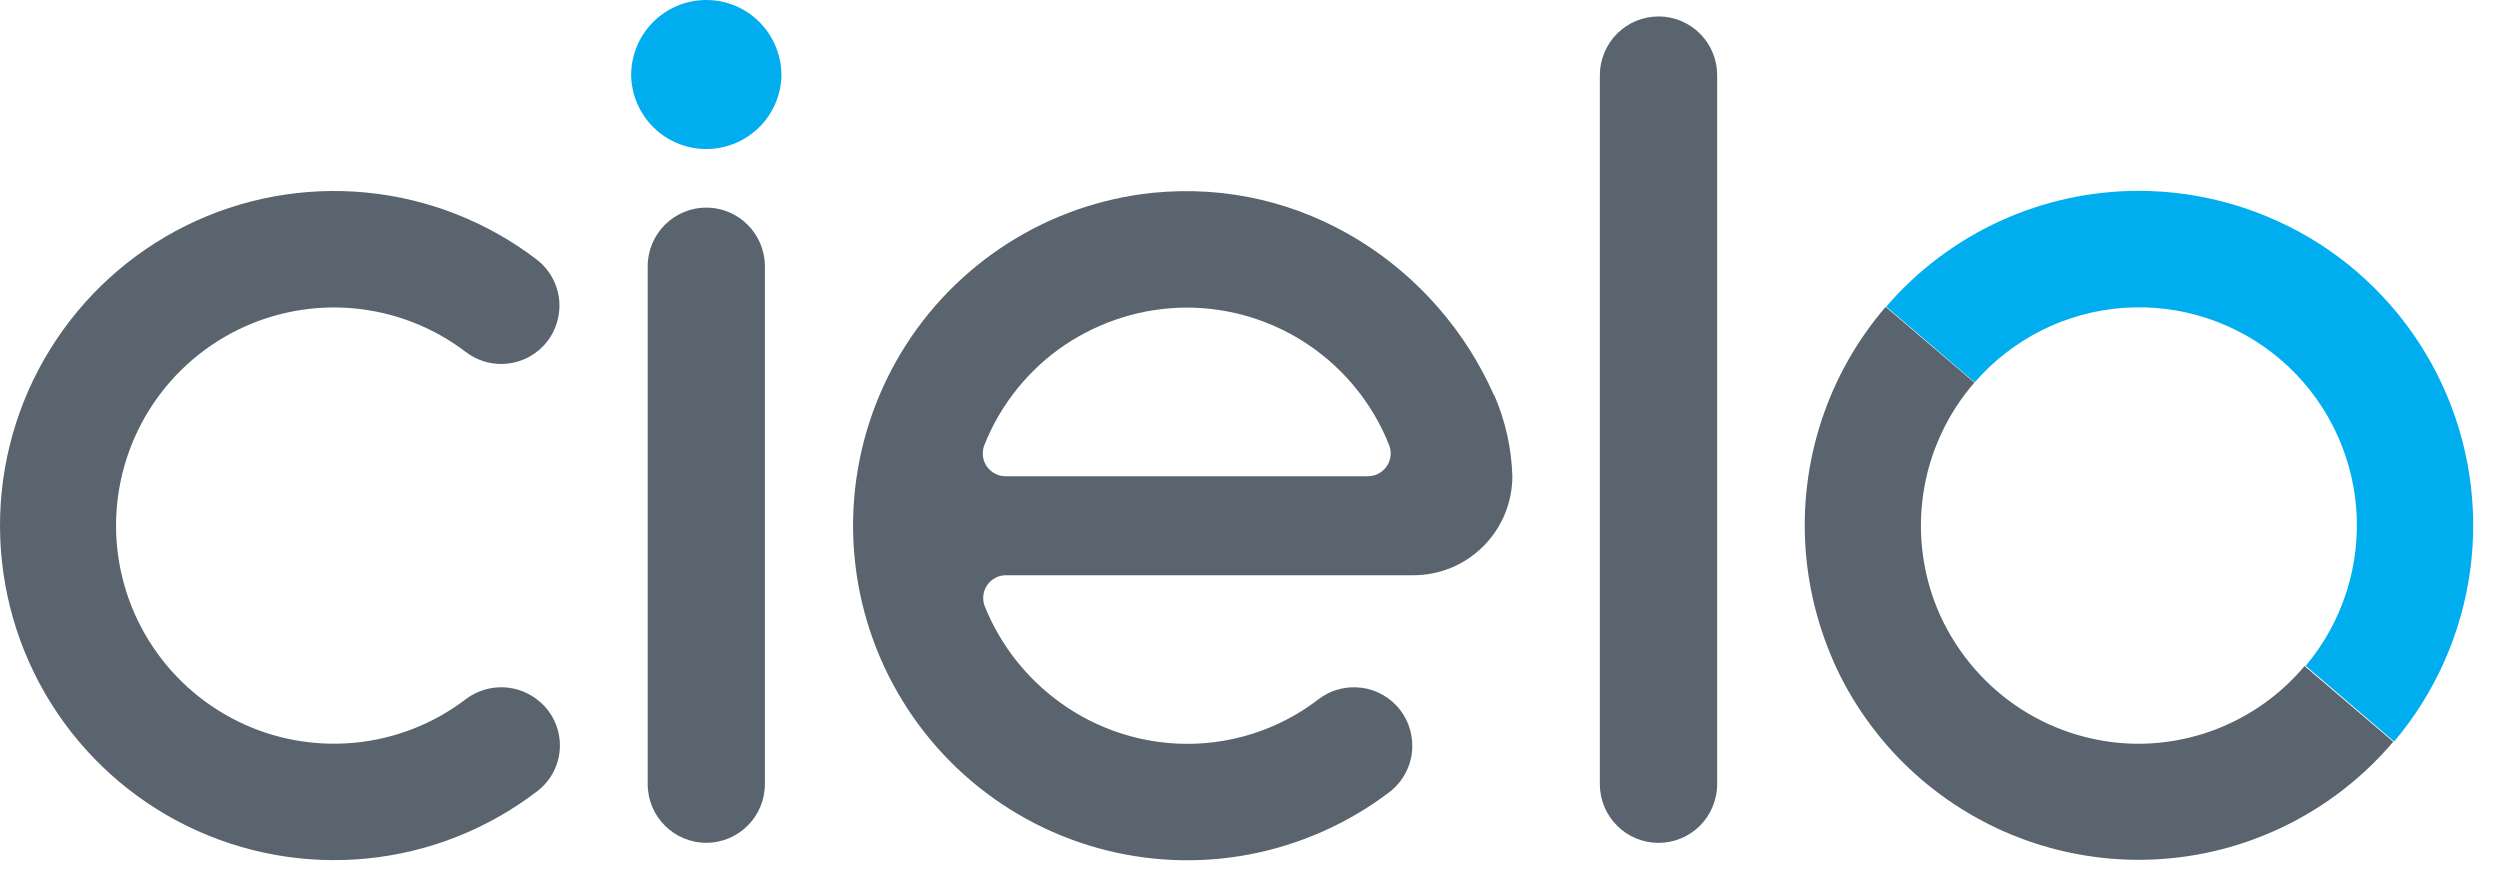
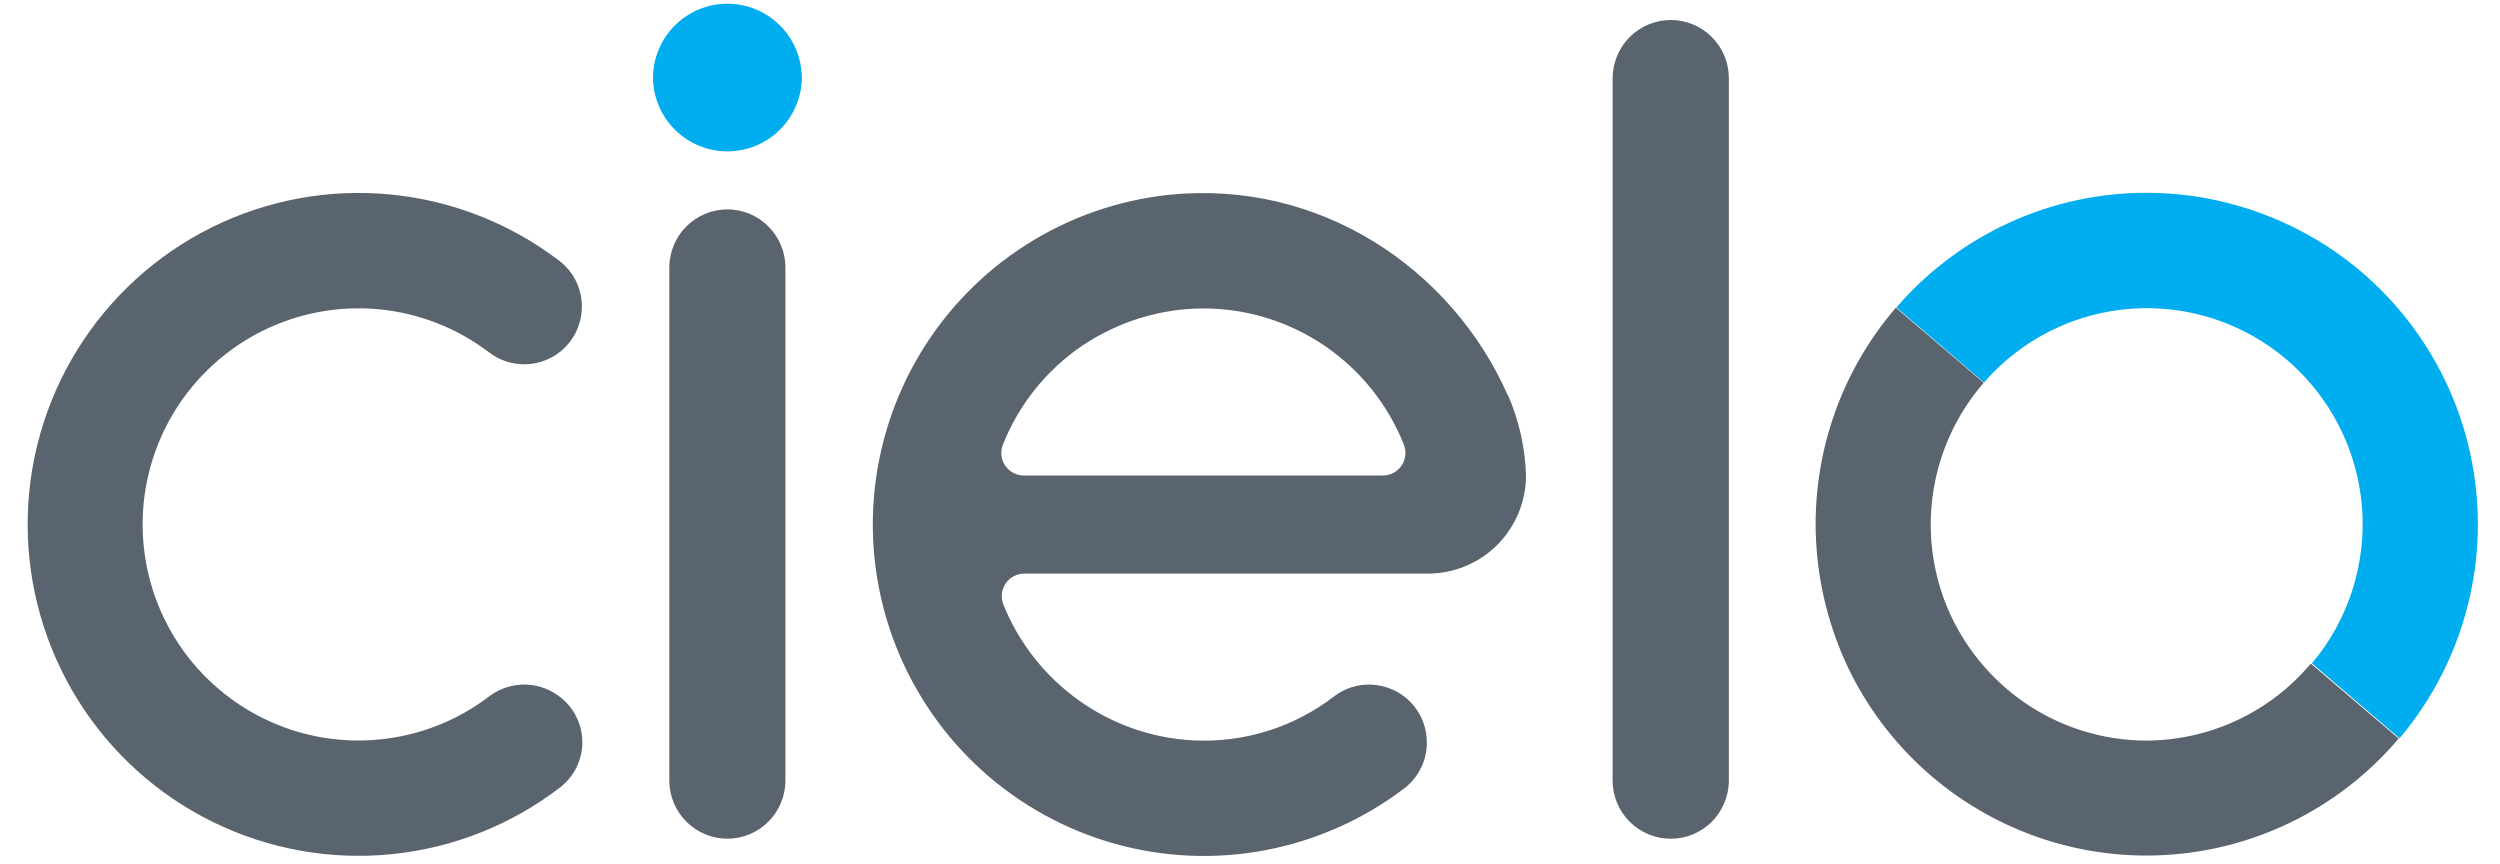
- <svg xmlns="http://www.w3.org/2000/svg" width="93" height="33" viewBox="0 0 93 33" fill="none">
-   <path d="M61.696 0.612C61.41 0.612 61.126 0.669 60.861 0.779C60.597 0.889 60.356 1.05 60.154 1.252C59.754 1.652 59.514 2.217 59.514 2.797V29.17C59.514 29.75 59.744 30.305 60.154 30.715C60.356 30.918 60.597 31.079 60.862 31.189C61.126 31.298 61.41 31.355 61.697 31.355C61.983 31.355 62.267 31.298 62.531 31.189C62.796 31.079 63.036 30.918 63.239 30.715C63.639 30.315 63.879 29.75 63.879 29.17V2.796C63.879 2.216 63.649 1.661 63.239 1.251C63.036 1.048 62.796 0.887 62.531 0.778C62.267 0.668 61.983 0.611 61.696 0.611V0.612ZM28.454 9.908C28.454 8.702 27.477 7.724 26.274 7.724C25.071 7.724 24.094 8.702 24.094 9.908V29.168C24.094 30.374 25.071 31.352 26.274 31.352C27.477 31.352 28.454 30.374 28.454 29.168V9.908Z" fill="#5A646E" />
-   <path d="M29.07 2.8C29.056 3.533 28.755 4.231 28.232 4.744C27.709 5.257 27.006 5.544 26.274 5.544C25.542 5.544 24.839 5.256 24.316 4.744C23.793 4.231 23.492 3.533 23.478 2.8C23.478 2.058 23.772 1.345 24.297 0.82C24.82 0.295 25.53 0 26.273 0C27.016 0 27.726 0.295 28.25 0.82C28.775 1.345 29.069 2.058 29.069 2.8H29.07Z" fill="#00AEEF" />
-   <path d="M55.572 14.695C53.476 9.949 48.517 6.595 42.859 7.175C40.951 7.376 39.117 8.017 37.498 9.047C35.879 10.077 34.52 11.468 33.528 13.111C32.535 14.754 31.936 16.605 31.777 18.519C31.617 20.433 31.903 22.359 32.61 24.143C33.317 25.927 34.427 27.524 35.853 28.809C37.279 30.092 38.982 31.029 40.83 31.545C42.677 32.061 44.63 32.141 46.503 31.78C48.376 31.419 50.161 30.627 51.688 29.465C51.945 29.268 52.154 29.016 52.301 28.728C52.448 28.44 52.529 28.122 52.537 27.798C52.553 27.223 52.341 26.665 51.947 26.247C51.553 25.829 51.009 25.584 50.434 25.567C49.94 25.551 49.456 25.705 49.062 26.003C47.552 27.169 45.674 27.757 43.768 27.661C42.218 27.581 40.722 27.058 39.468 26.156C38.203 25.253 37.222 24.009 36.639 22.569C36.559 22.374 36.555 22.158 36.625 21.96C36.696 21.763 36.837 21.598 37.022 21.499C37.144 21.433 37.281 21.398 37.42 21.399H52.565C53.049 21.401 53.529 21.307 53.977 21.123C54.425 20.939 54.832 20.668 55.175 20.326C55.518 19.984 55.791 19.578 55.977 19.13C56.163 18.682 56.259 18.202 56.26 17.718C56.23 16.678 56 15.652 55.586 14.698L55.572 14.695ZM44.147 11.443C45.768 11.443 47.352 11.93 48.694 12.841C50.036 13.752 51.075 15.046 51.674 16.554C51.725 16.682 51.743 16.821 51.729 16.959C51.714 17.096 51.666 17.227 51.588 17.342C51.511 17.456 51.407 17.55 51.285 17.616C51.163 17.681 51.027 17.716 50.889 17.716H37.404C37.266 17.716 37.13 17.681 37.008 17.616C36.886 17.55 36.782 17.456 36.704 17.343C36.626 17.23 36.578 17.097 36.564 16.959C36.55 16.821 36.568 16.682 36.619 16.554C37.218 15.046 38.257 13.752 39.599 12.841C40.941 11.941 42.525 11.443 44.146 11.443H44.147ZM79.57 27.669C78.016 27.669 76.494 27.221 75.187 26.38C73.88 25.538 72.842 24.337 72.187 22.92C71.543 21.503 71.319 19.931 71.542 18.391C71.765 16.851 72.427 15.408 73.447 14.233L70.147 11.416C69.079 12.656 68.266 14.096 67.757 15.653C67.246 17.209 67.048 18.85 67.172 20.484C67.296 22.117 67.742 23.71 68.472 25.171C69.212 26.631 70.233 27.931 71.477 28.996C72.72 30.061 74.161 30.869 75.717 31.376C77.273 31.882 78.913 32.076 80.544 31.946C82.174 31.816 83.764 31.364 85.22 30.616C86.676 29.869 87.971 28.841 89.029 27.593L85.729 24.777C84.97 25.683 84.021 26.411 82.949 26.911C81.877 27.411 80.711 27.669 79.529 27.668L79.57 27.669Z" fill="#5A646E" />
-   <path d="M79.57 7.1C77.785 7.098 76.02 7.482 74.4 8.225C72.777 8.968 71.333 10.054 70.168 11.407L73.458 14.224C74.86 12.607 76.843 11.611 78.975 11.454C81.107 11.297 83.215 11.987 84.84 13.379C86.465 14.771 87.474 16.749 87.65 18.882C87.824 21.015 87.149 23.131 85.772 24.769L89.062 27.585C90.592 25.773 91.575 23.561 91.892 21.209C92.209 18.857 91.847 16.463 90.85 14.31C89.853 12.157 88.261 10.335 86.263 9.057C84.26 7.788 81.94 7.1 79.57 7.1Z" fill="#00AEEF" />
-   <path d="M20.074 26.099C19.698 25.773 19.222 25.585 18.724 25.567C18.226 25.549 17.739 25.702 17.341 26C16.141 26.918 14.709 27.482 13.206 27.628C11.703 27.774 10.189 27.498 8.836 26.828C7.483 26.158 6.342 25.124 5.543 23.841C4.744 22.558 4.32 21.077 4.317 19.565C4.315 18.053 4.735 16.571 5.529 15.284C6.323 13.999 7.46 12.961 8.812 12.287C10.164 11.614 11.677 11.332 13.18 11.473C14.683 11.614 16.117 12.173 17.32 13.088C17.714 13.392 18.2 13.551 18.697 13.539C19.194 13.527 19.672 13.345 20.051 13.022C20.296 12.812 20.491 12.552 20.621 12.259C20.751 11.966 20.817 11.646 20.811 11.324C20.805 11.002 20.725 10.686 20.581 10.399C20.437 10.112 20.229 9.859 19.976 9.663C18.134 8.253 15.933 7.387 13.624 7.163C11.314 6.939 8.99 7.367 6.911 8.398C4.832 9.429 3.084 11.025 1.862 12.999C0.64 14.973 -0.005 17.252 2.88503e-05 19.574C0.005 21.896 0.657 24.172 1.885 26.142C3.113 28.112 4.867 29.699 6.949 30.722C9.031 31.745 11.359 32.166 13.666 31.935C15.974 31.704 18.172 30.831 20.009 29.414C20.259 29.219 20.462 28.97 20.603 28.686C20.745 28.402 20.822 28.09 20.828 27.772C20.834 27.455 20.77 27.14 20.64 26.851C20.51 26.562 20.317 26.305 20.075 26.099H20.074Z" fill="#5A646E" />
+ <svg xmlns="http://www.w3.org/2000/svg" width="84" height="29" viewBox="0 0 84 29" fill="none">
+   <path d="M56.137 0.672C55.88 0.673 55.627 0.723 55.39 0.821C55.153 0.92 54.938 1.064 54.757 1.245C54.399 1.603 54.184 2.109 54.184 2.628V26.227C54.184 26.746 54.39 27.243 54.757 27.61C54.938 27.791 55.153 27.935 55.39 28.033C55.627 28.131 55.881 28.182 56.137 28.182C56.394 28.182 56.647 28.131 56.884 28.033C57.121 27.935 57.336 27.791 57.517 27.61C57.875 27.252 58.09 26.746 58.09 26.227V2.627C58.09 2.108 57.884 1.611 57.517 1.244C57.336 1.063 57.121 0.919 56.884 0.82C56.647 0.722 56.393 0.672 56.137 0.672V0.672ZM26.39 8.991C26.39 7.912 25.516 7.036 24.44 7.036C23.363 7.036 22.489 7.912 22.489 8.991V26.225C22.489 27.305 23.363 28.18 24.44 28.18C25.516 28.18 26.39 27.305 26.39 26.225V8.991Z" fill="#5A646E" />
+   <path d="M26.943 2.63C26.93 3.286 26.661 3.91 26.193 4.37C25.725 4.829 25.096 5.086 24.441 5.086C23.786 5.086 23.157 4.828 22.689 4.37C22.221 3.91 21.952 3.286 21.939 2.63C21.939 1.966 22.202 1.328 22.672 0.858C23.14 0.389 23.775 0.125 24.44 0.125C25.105 0.125 25.74 0.389 26.209 0.858C26.679 1.328 26.942 1.966 26.942 2.63H26.943Z" fill="#00AEEF" />
+   <path d="M50.658 13.274C48.782 9.027 44.345 6.026 39.282 6.545C37.575 6.725 35.933 7.299 34.484 8.22C33.036 9.142 31.82 10.387 30.932 11.857C30.044 13.327 29.508 14.984 29.365 16.696C29.222 18.409 29.478 20.132 30.11 21.729C30.743 23.325 31.736 24.754 33.012 25.904C34.288 27.052 35.813 27.89 37.466 28.352C39.119 28.814 40.866 28.885 42.542 28.562C44.218 28.239 45.816 27.531 47.182 26.491C47.412 26.315 47.599 26.089 47.731 25.831C47.862 25.574 47.935 25.289 47.942 24.999C47.957 24.485 47.767 23.986 47.414 23.612C47.061 23.237 46.574 23.018 46.06 23.003C45.618 22.988 45.185 23.126 44.832 23.393C43.481 24.437 41.801 24.963 40.095 24.877C38.708 24.805 37.369 24.337 36.247 23.53C35.115 22.722 34.237 21.609 33.716 20.32C33.645 20.146 33.64 19.952 33.704 19.776C33.767 19.599 33.893 19.452 34.059 19.363C34.168 19.304 34.29 19.273 34.415 19.273H47.967C48.4 19.275 48.83 19.191 49.23 19.026C49.631 18.861 49.995 18.619 50.303 18.313C50.609 18.007 50.854 17.643 51.02 17.243C51.187 16.842 51.273 16.413 51.273 15.979C51.246 15.049 51.041 14.13 50.67 13.277L50.658 13.274ZM40.434 10.364C41.885 10.364 43.303 10.8 44.503 11.615C45.704 12.431 46.633 13.588 47.17 14.938C47.215 15.053 47.232 15.177 47.219 15.3C47.205 15.423 47.162 15.541 47.093 15.643C47.024 15.745 46.931 15.829 46.822 15.888C46.712 15.946 46.591 15.977 46.467 15.977H34.4C34.277 15.977 34.155 15.947 34.046 15.888C33.937 15.829 33.844 15.745 33.774 15.644C33.704 15.543 33.661 15.424 33.649 15.3C33.636 15.177 33.653 15.053 33.698 14.938C34.234 13.588 35.163 12.431 36.364 11.615C37.565 10.81 38.983 10.364 40.433 10.364H40.434ZM72.132 24.884C70.741 24.884 69.379 24.483 68.21 23.73C67.04 22.977 66.112 21.902 65.525 20.634C64.949 19.367 64.748 17.96 64.948 16.582C65.148 15.204 65.74 13.912 66.653 12.861L63.7 10.34C62.744 11.45 62.017 12.739 61.561 14.131C61.104 15.524 60.926 16.993 61.038 18.454C61.149 19.916 61.548 21.341 62.201 22.648C62.864 23.955 63.777 25.118 64.89 26.071C66.002 27.024 67.292 27.747 68.684 28.201C70.076 28.654 71.544 28.828 73.004 28.711C74.462 28.595 75.885 28.19 77.188 27.521C78.491 26.852 79.649 25.933 80.596 24.816L77.643 22.296C76.964 23.107 76.115 23.759 75.156 24.205C74.196 24.653 73.153 24.884 72.095 24.883L72.132 24.884Z" fill="#5A646E" />
+   <path d="M72.131 6.478C70.534 6.476 68.954 6.819 67.504 7.484C66.052 8.15 64.76 9.121 63.718 10.332L66.662 12.852C67.916 11.405 69.691 10.514 71.598 10.374C73.506 10.233 75.392 10.851 76.847 12.096C78.301 13.342 79.204 15.112 79.361 17.02C79.517 18.929 78.913 20.823 77.681 22.288L80.625 24.808C81.994 23.187 82.873 21.207 83.157 19.103C83.44 16.998 83.117 14.856 82.225 12.929C81.332 11.003 79.908 9.372 78.12 8.229C76.328 7.093 74.252 6.478 72.131 6.478Z" fill="#00AEEF" />
+   <path d="M18.892 23.479C18.555 23.188 18.13 23.019 17.684 23.003C17.238 22.987 16.802 23.124 16.446 23.391C15.373 24.212 14.091 24.717 12.746 24.847C11.401 24.978 10.046 24.731 8.836 24.131C7.625 23.532 6.604 22.607 5.889 21.459C5.174 20.31 4.795 18.985 4.792 17.632C4.79 16.279 5.166 14.953 5.877 13.802C6.587 12.652 7.604 11.723 8.814 11.12C10.024 10.518 11.378 10.265 12.723 10.391C14.068 10.518 15.351 11.018 16.427 11.836C16.78 12.108 17.215 12.251 17.66 12.24C18.105 12.229 18.532 12.066 18.871 11.777C19.091 11.589 19.265 11.357 19.381 11.095C19.498 10.832 19.557 10.546 19.551 10.258C19.546 9.97 19.474 9.687 19.346 9.43C19.217 9.173 19.031 8.947 18.804 8.772C17.156 7.51 15.187 6.735 13.12 6.535C11.053 6.334 8.974 6.717 7.113 7.64C5.253 8.562 3.689 9.99 2.595 11.757C1.502 13.523 0.925 15.563 0.929 17.64C0.933 19.718 1.517 21.755 2.616 23.518C3.715 25.28 5.284 26.701 7.147 27.616C9.01 28.531 11.093 28.908 13.158 28.701C15.223 28.494 17.19 27.713 18.834 26.446C19.057 26.27 19.239 26.048 19.366 25.794C19.492 25.539 19.561 25.26 19.567 24.976C19.572 24.692 19.515 24.411 19.398 24.152C19.282 23.893 19.109 23.663 18.893 23.479H18.892Z" fill="#5A646E" />
</svg>
